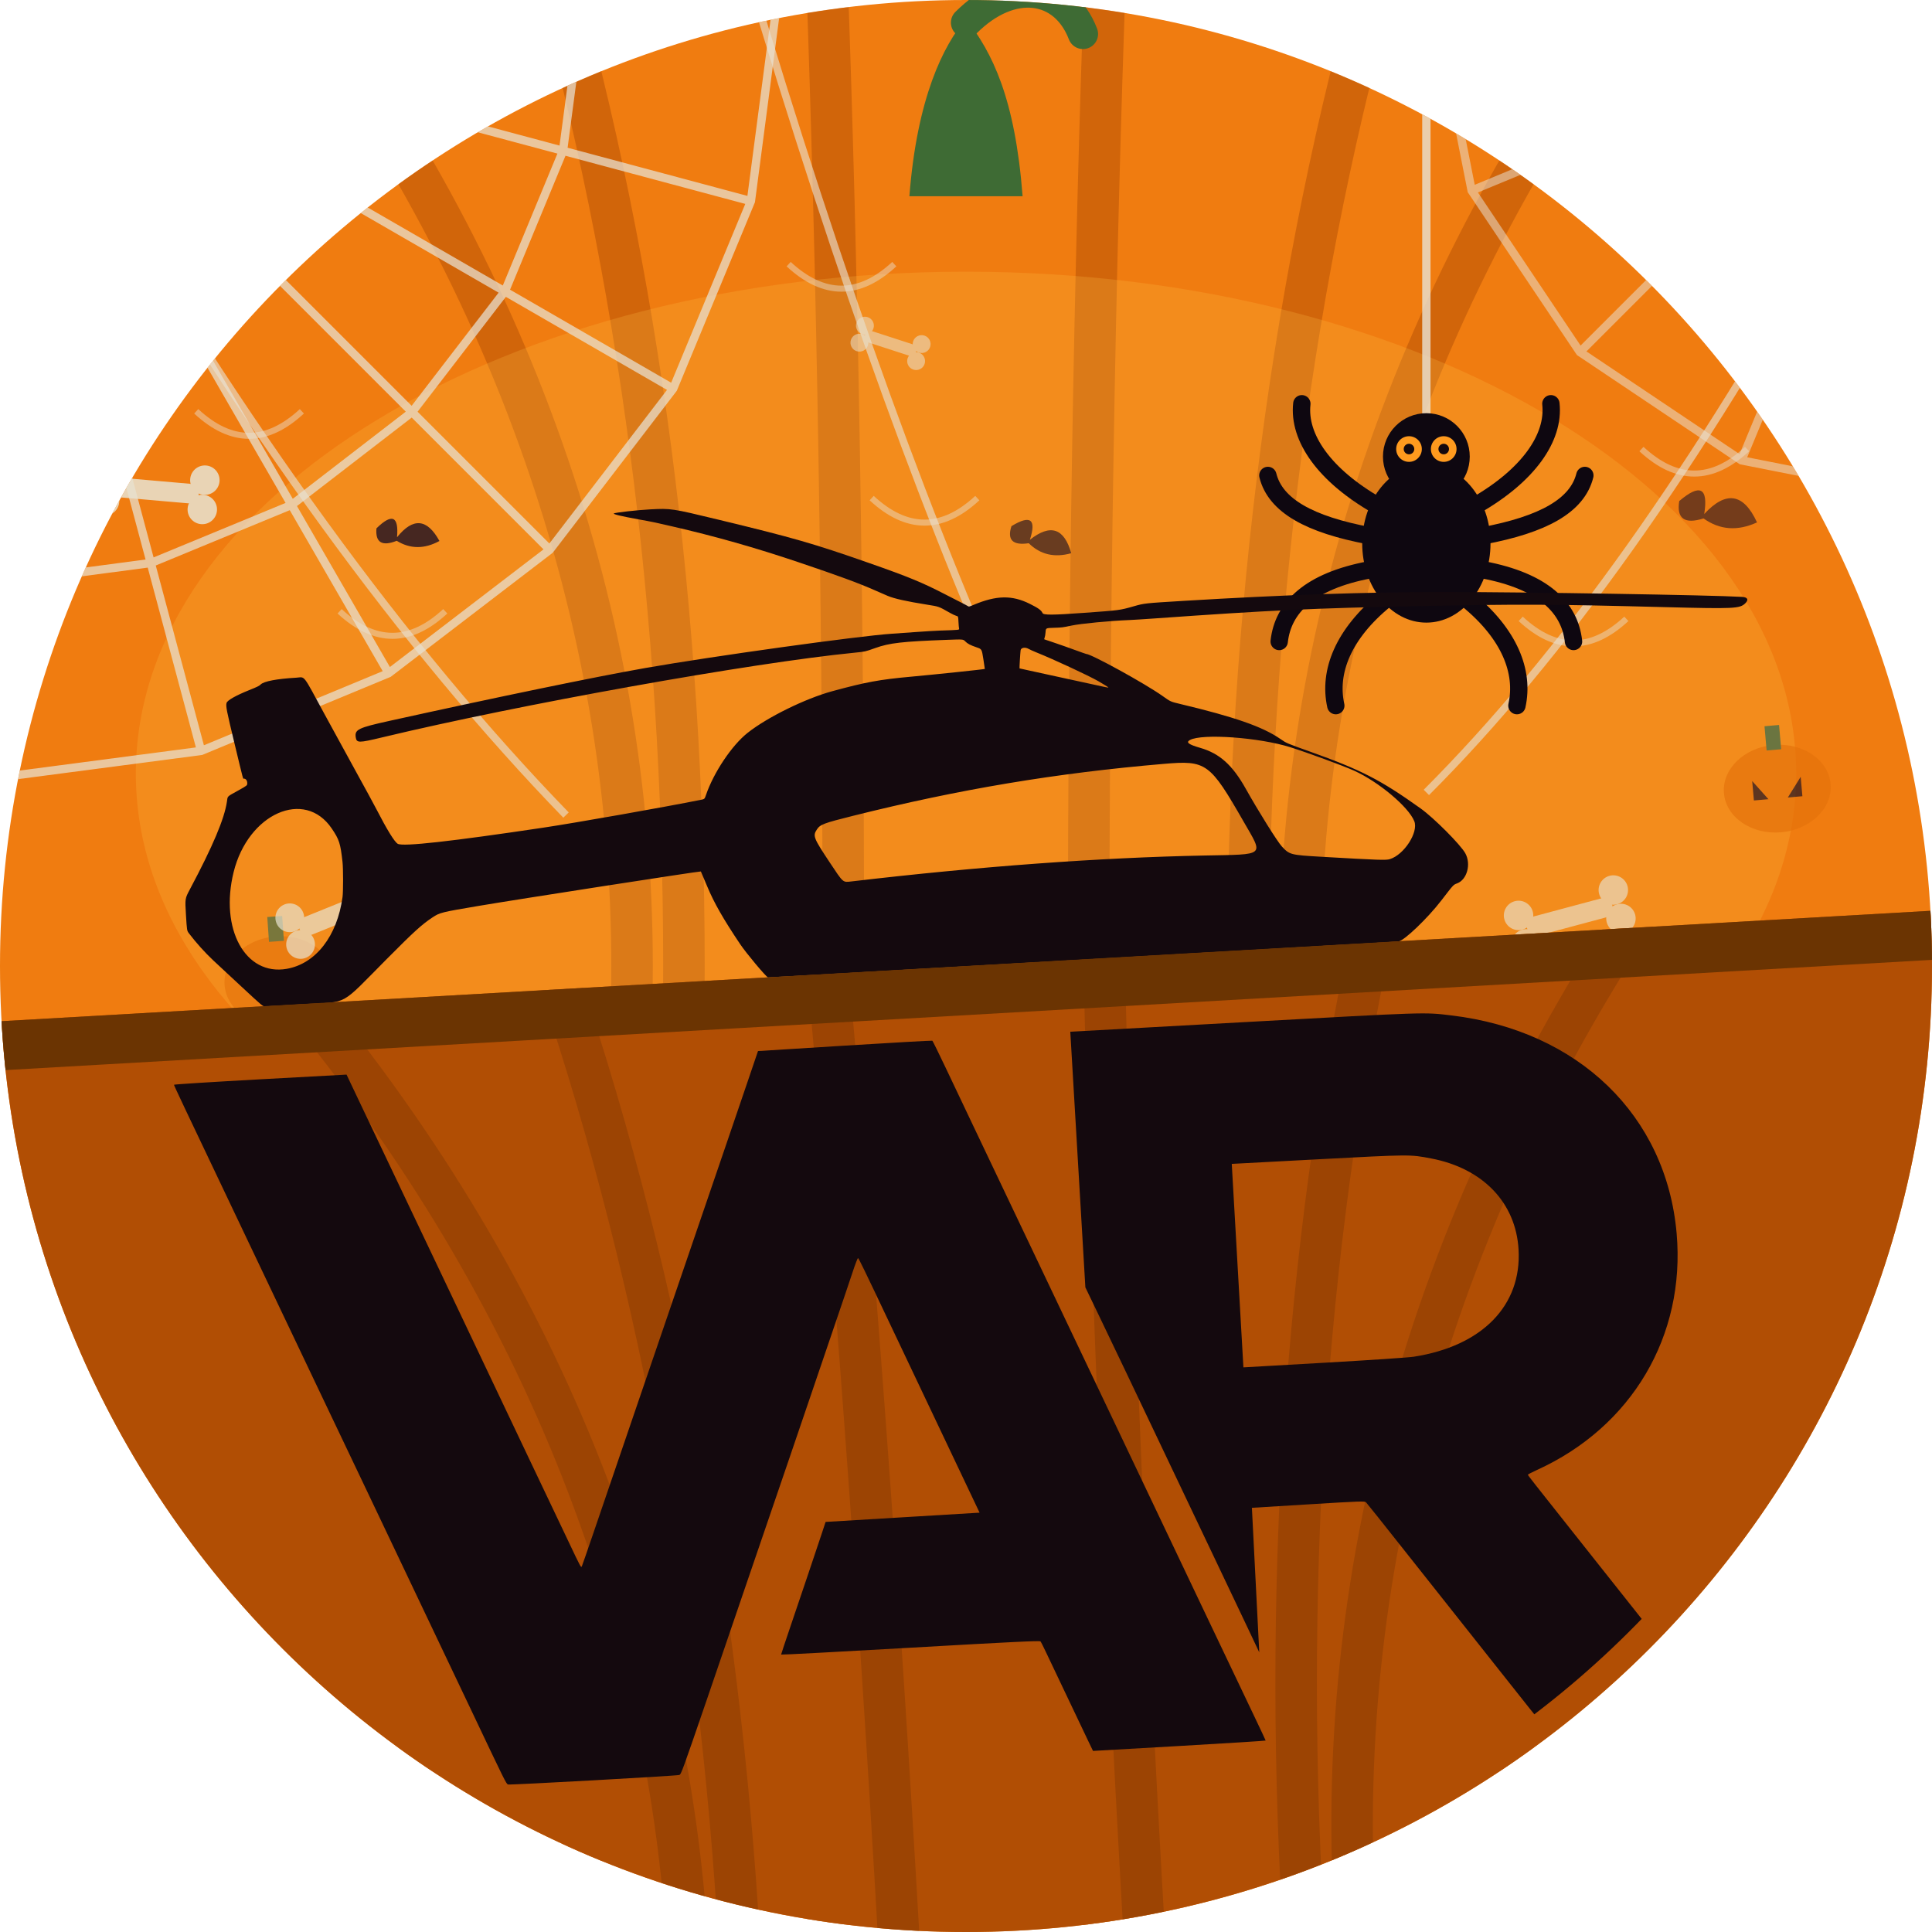
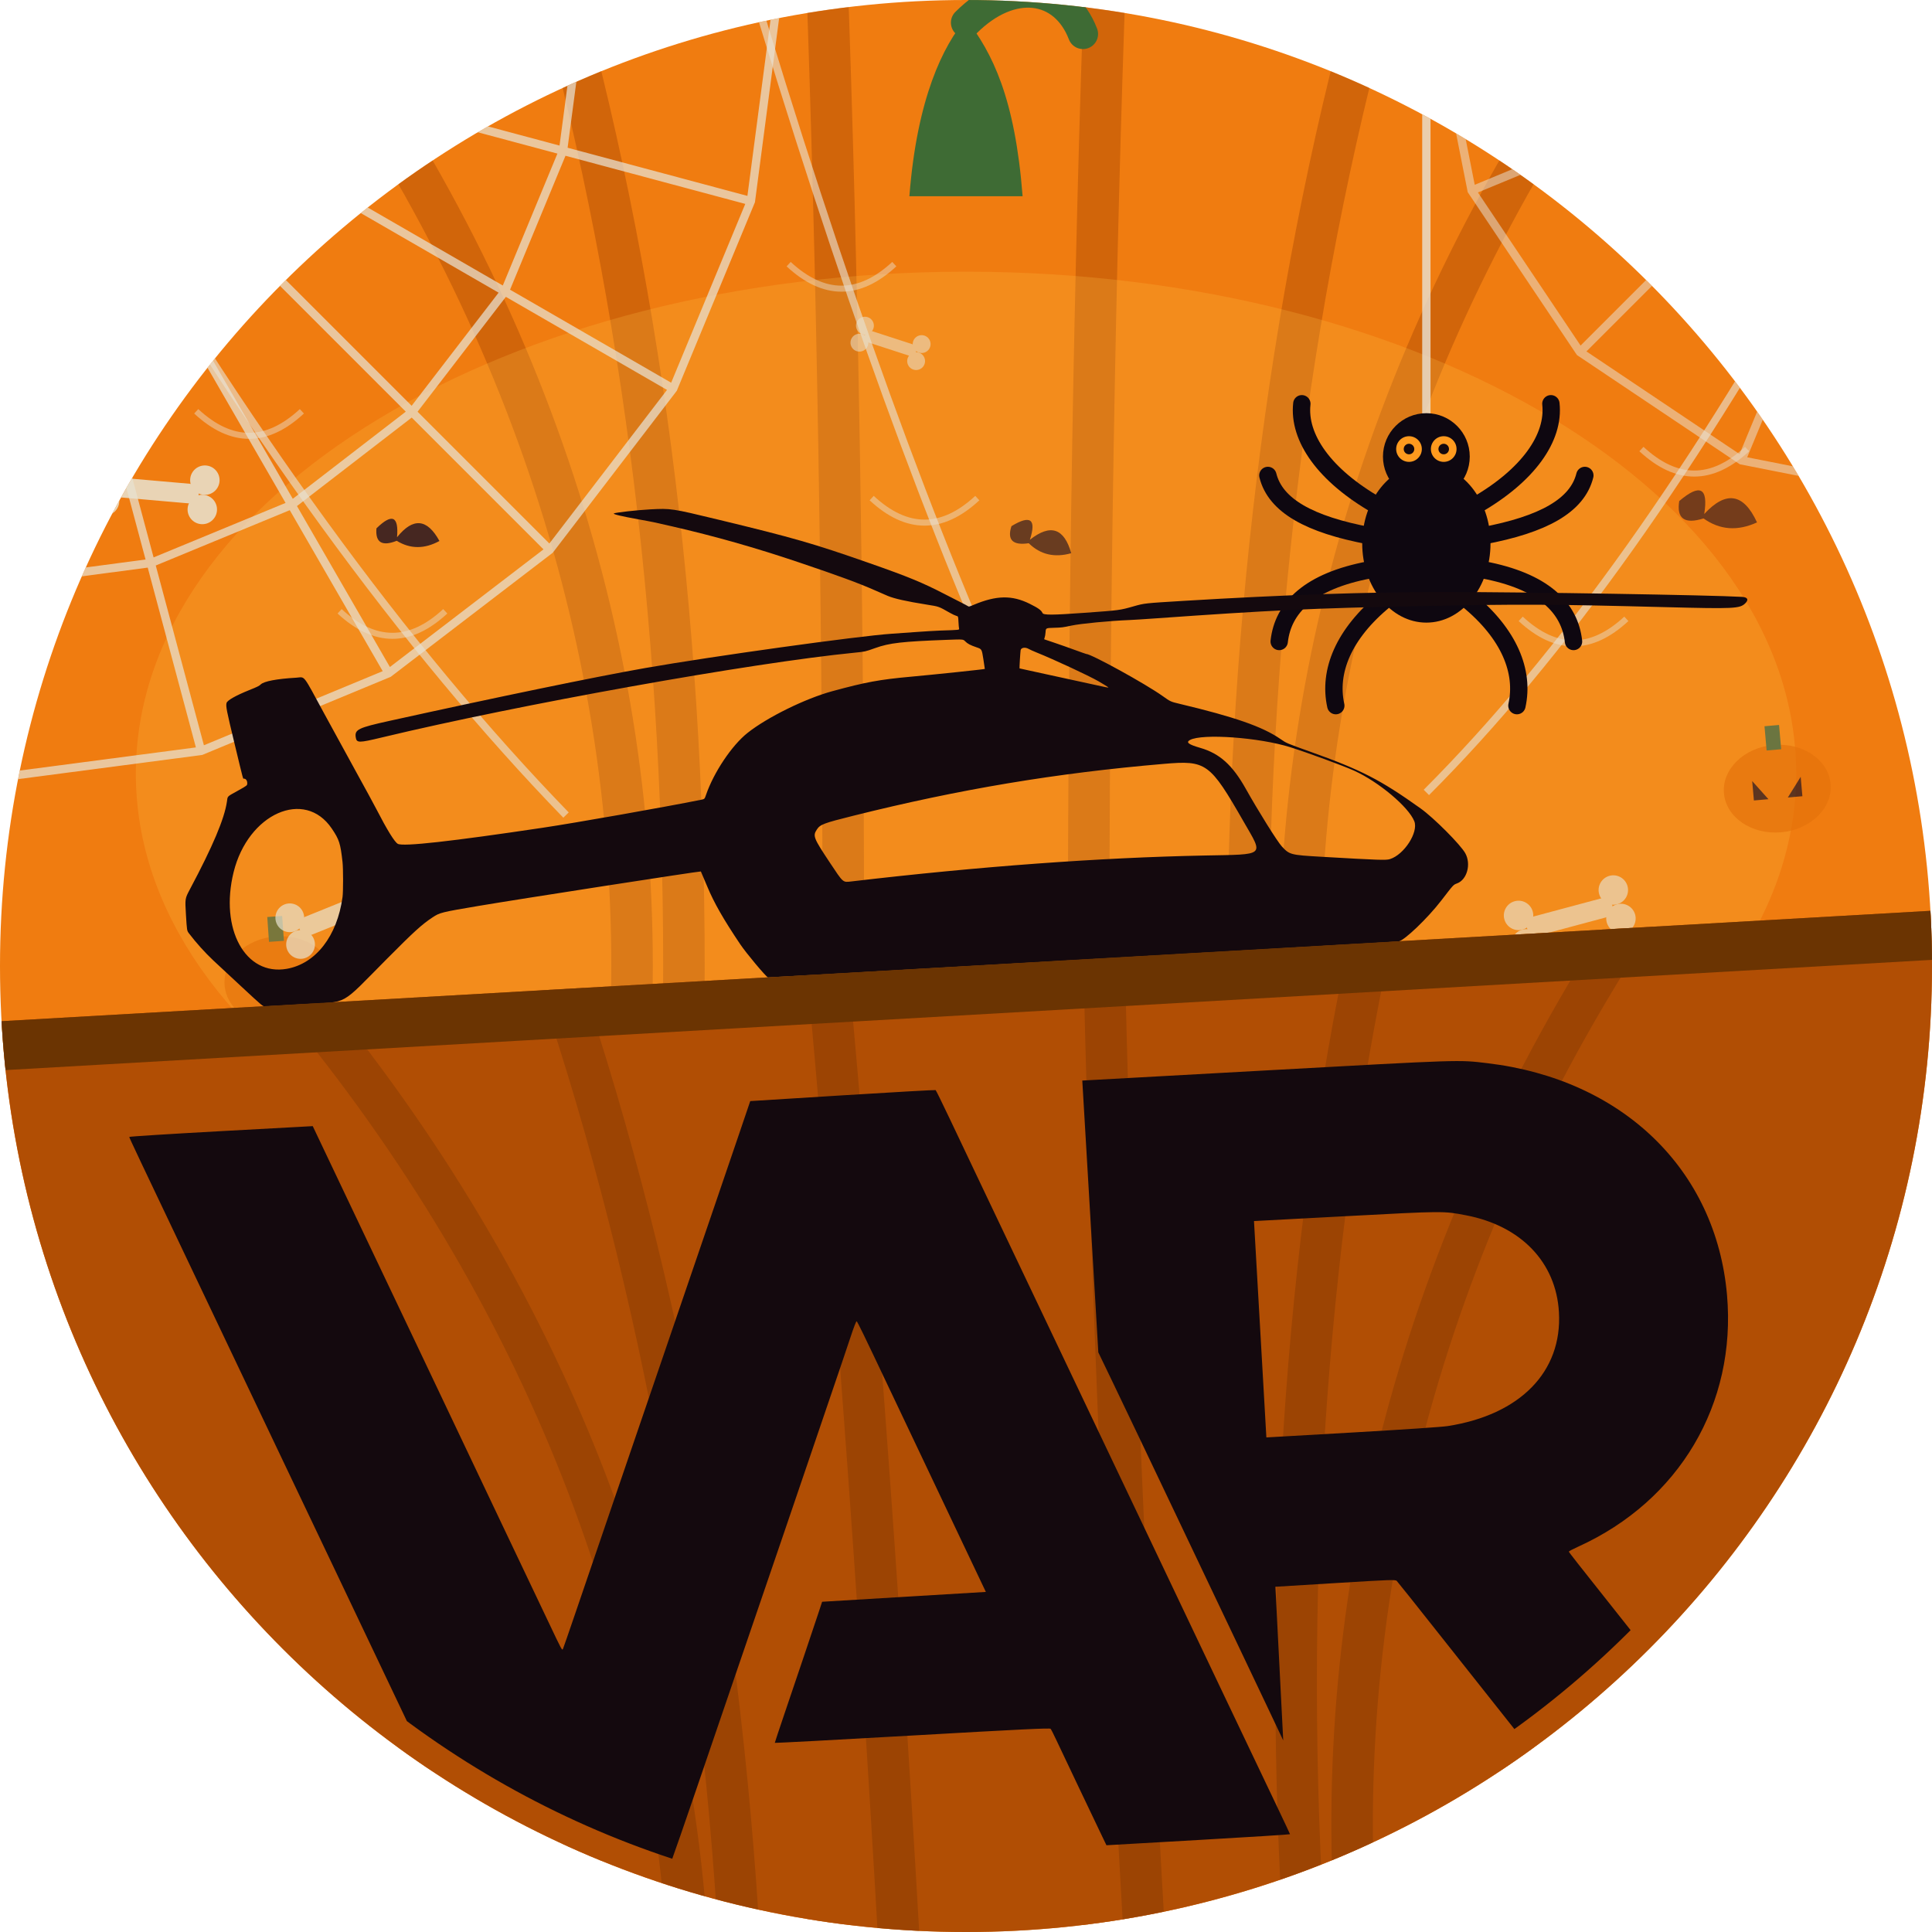
<svg xmlns="http://www.w3.org/2000/svg" viewBox="0 0 512 512" width="512" height="512">
  <defs>
    <clipPath id="h101">
      <circle cx="256" cy="256" r="256" />
    </clipPath>
  </defs>
  <g clip-path="url(#h101)">
    <circle cx="256" cy="256" r="256" fill="#F07C10" />
    <path d="M73,-10 C199,154 199,358 73,522" fill="none" stroke="#B14E04" stroke-width="11" opacity=".5" stroke-linecap="round" />
    <path d="M146,-10 C193,154 193,358 146,522" fill="none" stroke="#B14E04" stroke-width="11" opacity=".5" stroke-linecap="round" />
    <path d="M219,-10 C225,154 225,358 219,522" fill="none" stroke="#B14E04" stroke-width="11" opacity=".5" stroke-linecap="round" />
    <path d="M293,-10 C287,154 287,358 293,522" fill="none" stroke="#B14E04" stroke-width="11" opacity=".5" stroke-linecap="round" />
    <path d="M366,-10 C319,154 319,358 366,522" fill="none" stroke="#B14E04" stroke-width="11" opacity=".5" stroke-linecap="round" />
    <path d="M439,-10 C313,154 313,358 439,522" fill="none" stroke="#B14E04" stroke-width="11" opacity=".5" stroke-linecap="round" />
    <ellipse cx="256" cy="205" rx="220" ry="133" fill="#FFC24A" opacity=".22" />
    <g transform="translate(256,22)">
      <path d="M-15,30 C-13,4 -6,-10 0,-17 C7,-8 13,4 15,30 Z" fill="#3E6B34" />
      <path d="M0,-16 C12,-28 26,-26 31,-13" fill="none" stroke="#3E6B34" stroke-width="8" stroke-linecap="round" />
    </g>
    <defs>
      <clipPath id="o98">
        <rect x="-512" y="-512" width="1536" height="768" transform="rotate(-3.275 256 256)" />
      </clipPath>
    </defs>
    <g clip-path="url(#o98)">
      <g stroke="#E8E2D4" stroke-width="2.2" fill="none" opacity=".72">
        <path d="M0,0 L206.0,0.0 M0,0 L199.0,53.3 M0,0 L178.4,103.0 M0,0 L145.7,145.7 M0,0 L103.0,178.4 M0,0 L53.3,199.0 M0,0 L0.0,206.0 M51.5,0.0 L49.7,13.3 L44.6,25.7 L36.4,36.4 L25.8,44.6 L13.3,49.7 L0.0,51.5 M103.0,0.0 L99.5,26.7 L89.2,51.5 L72.8,72.8 L51.5,89.2 L26.7,99.5 L0.0,103.0 M154.5,0.0 L149.2,40.0 L133.8,77.2 L109.2,109.2 L77.3,133.8 L40.0,149.2 L0.0,154.5 M206.0,0.0 L199.0,53.3 L178.4,103.0 L145.7,145.7 L103.0,178.4 L53.3,199.0 L0.0,206.0" />
      </g>
      <g stroke="#E8E2D4" stroke-width="2.2" fill="none" opacity=".52">
        <path d="M512,0 L512.0,132.0 M512,0 L461.5,122.0 M512,0 L418.7,93.3 M512,0 L390.0,50.5 M512,0 L380.0,0.0 M512.0,44.0 L495.2,40.7 L480.9,31.1 L471.3,16.8 L468.0,0.0 M512.0,88.0 L478.3,81.3 L449.8,62.2 L430.7,33.7 L424.0,0.0 M512.0,132.0 L461.5,122.0 L418.7,93.3 L390.0,50.5 L380.0,0.0" />
      </g>
      <path d="M22,40 Q86,150 150,216" fill="none" stroke="#E8E2D4" stroke-width="2" opacity=".62" />
      <path d="M52,109 Q66,122 80,109" fill="none" stroke="#E8E2D4" stroke-width="1.6" opacity=".45" />
      <path d="M90,162 Q104,175 118,162" fill="none" stroke="#E8E2D4" stroke-width="1.6" opacity=".45" />
      <path d="M198,-8 Q235,116 272,196" fill="none" stroke="#E8E2D4" stroke-width="2" opacity=".62" />
      <path d="M209,70 Q223,83 237,70" fill="none" stroke="#E8E2D4" stroke-width="1.6" opacity=".45" />
      <path d="M231,132 Q245,145 259,132" fill="none" stroke="#E8E2D4" stroke-width="1.6" opacity=".45" />
      <path d="M486,58 Q432,156 378,210" fill="none" stroke="#E8E2D4" stroke-width="2" opacity=".62" />
      <path d="M435,119 Q449,132 463,119" fill="none" stroke="#E8E2D4" stroke-width="1.6" opacity=".45" />
      <path d="M403,164 Q417,177 431,164" fill="none" stroke="#E8E2D4" stroke-width="1.6" opacity=".45" />
      <g transform="translate(236,91) scale(0.79) rotate(18)" opacity="0.55">
        <g fill="#E8E2D0">
          <rect x="-9" y="-2" width="18" height="4" rx="2" />
          <circle cx="-10" cy="-3" r="3" />
          <circle cx="-10" cy="3" r="3" />
          <circle cx="10" cy="-3" r="3" />
          <circle cx="10" cy="3" r="3" />
        </g>
      </g>
      <g transform="translate(476,4) scale(1.06) rotate(6)" opacity="0.57">
        <g fill="#E8E2D0">
          <rect x="-9" y="-2" width="18" height="4" rx="2" />
          <circle cx="-10" cy="-3" r="3" />
          <circle cx="-10" cy="3" r="3" />
          <circle cx="10" cy="-3" r="3" />
          <circle cx="10" cy="3" r="3" />
        </g>
      </g>
      <g transform="translate(74,260) scale(1.32) rotate(-4)" opacity="0.62">
        <ellipse cx="0" cy="0" rx="11" ry="9" fill="#E5720A" />
        <rect x="-1.5" y="-13" width="3" height="5" fill="#2E6B4F" />
        <path d="M-5,-2 l3,4 l-3,0 z M5,-2 l-3,4 l3,0 z" fill="#1A0E22" />
      </g>
      <g transform="translate(41,130) scale(1.30) rotate(5)" opacity="0.86">
        <g fill="#E8E2D0">
          <rect x="-9" y="-2" width="18" height="4" rx="2" />
          <circle cx="-10" cy="-3" r="3" />
          <circle cx="-10" cy="3" r="3" />
          <circle cx="10" cy="-3" r="3" />
          <circle cx="10" cy="3" r="3" />
        </g>
      </g>
      <g transform="translate(416,243) scale(1.30) rotate(-15)" opacity="0.64">
        <g fill="#E8E2D0">
          <rect x="-9" y="-2" width="18" height="4" rx="2" />
          <circle cx="-10" cy="-3" r="3" />
          <circle cx="-10" cy="3" r="3" />
          <circle cx="10" cy="-3" r="3" />
          <circle cx="10" cy="3" r="3" />
        </g>
      </g>
      <g transform="translate(471,209) scale(1.29) rotate(-5)" opacity="0.69">
        <ellipse cx="0" cy="0" rx="11" ry="9" fill="#E5720A" />
        <rect x="-1.5" y="-13" width="3" height="5" fill="#2E6B4F" />
        <path d="M-5,-2 l3,4 l-3,0 z M5,-2 l-3,4 l3,0 z" fill="#1A0E22" />
      </g>
      <g transform="translate(90,242) scale(1.27) rotate(-22)" opacity="0.70">
        <g fill="#E8E2D0">
          <rect x="-9" y="-2" width="18" height="4" rx="2" />
          <circle cx="-10" cy="-3" r="3" />
          <circle cx="-10" cy="3" r="3" />
          <circle cx="10" cy="-3" r="3" />
          <circle cx="10" cy="3" r="3" />
        </g>
      </g>
      <g transform="translate(111,141) scale(0.94) rotate(5)" opacity="0.80">
        <path d="M-12,0 q6,-7 6,2 q6,-9 12,0 q-6,4 -12,1 q-6,3 -6,-3 z" fill="#1A0E22" />
      </g>
      <g transform="translate(314,249) scale(1.01) rotate(3)" opacity="0.63">
        <path d="M-12,0 q6,-7 6,2 q6,-9 12,0 q-6,4 -12,1 q-6,3 -6,-3 z" fill="#1A0E22" />
      </g>
      <g transform="translate(279,143) scale(0.96) rotate(18)" opacity="0.64">
        <path d="M-12,0 q6,-7 6,2 q6,-9 12,0 q-6,4 -12,1 q-6,3 -6,-3 z" fill="#1A0E22" />
      </g>
      <g transform="translate(459,135) scale(1.18) rotate(9)" opacity="0.58">
        <path d="M-12,0 q6,-7 6,2 q6,-9 12,0 q-6,4 -12,1 q-6,3 -6,-3 z" fill="#1A0E22" />
      </g>
      <g transform="translate(146,-11) scale(1.26) rotate(-1)" opacity="0.84">
        <path d="M-12,0 q6,-7 6,2 q6,-9 12,0 q-6,4 -12,1 q-6,3 -6,-3 z" fill="#1A0E22" />
      </g>
      <g transform="translate(378,0)">
        <g>
          <line x1="0" y1="0" x2="0" y2="118" stroke="#E8E2D4" stroke-width="2.2" opacity=".8" />
          <g transform="translate(0,140)">
            <ellipse cx="0" cy="4" rx="17" ry="21" fill="#0E0710" />
            <circle cx="0" cy="-19" r="11.5" fill="#0E0710" />
            <g stroke="#0E0710" stroke-width="4.6" stroke-linecap="round" fill="none">
              <path d="M-13,-6 C-27,-14 -34,-24 -33,-33" />
              <path d="M-15,2 C-31,-1 -40,-6 -42,-14" />
              <path d="M-15,11 C-31,14 -38,21 -39,30" />
              <path d="M-11,19 C-22,28 -26,38 -24,47" />
              <path d="M13,-6 C27,-14 34,-24 33,-33" />
              <path d="M15,2 C31,-1 40,-6 42,-14" />
              <path d="M15,11 C31,14 38,21 39,30" />
              <path d="M11,19 C22,28 26,38 24,47" />
            </g>
            <circle cx="-4.6" cy="-21" r="3.4" fill="#FF9A1E" />
            <circle cx="4.6" cy="-21" r="3.4" fill="#FF9A1E" />
            <circle cx="-4.6" cy="-21" r="1.4" fill="#14090E" />
            <circle cx="4.6" cy="-21" r="1.4" fill="#14090E" />
          </g>
        </g>
      </g>
    </g>
    <defs>
      <clipPath id="f99">
        <rect x="-512" y="256" width="1536" height="1024" transform="rotate(-3.275 256 256)" />
      </clipPath>
    </defs>
    <g clip-path="url(#f99)">
      <g transform="rotate(-3.275 256 256)">
        <g transform="translate(0,256)">
          <rect x="-512" y="0" width="1536" height="1024" fill="#B14E04" />
          <path d="M73,-10 C199,154 199,358 73,522" fill="none" stroke="#7E3603" stroke-width="11" opacity=".42" stroke-linecap="round" />
          <path d="M146,-10 C193,154 193,358 146,522" fill="none" stroke="#7E3603" stroke-width="11" opacity=".42" stroke-linecap="round" />
          <path d="M219,-10 C225,154 225,358 219,522" fill="none" stroke="#7E3603" stroke-width="11" opacity=".42" stroke-linecap="round" />
          <path d="M293,-10 C287,154 287,358 293,522" fill="none" stroke="#7E3603" stroke-width="11" opacity=".42" stroke-linecap="round" />
          <path d="M366,-10 C319,154 319,358 366,522" fill="none" stroke="#7E3603" stroke-width="11" opacity=".42" stroke-linecap="round" />
          <path d="M439,-10 C313,154 313,358 439,522" fill="none" stroke="#7E3603" stroke-width="11" opacity=".42" stroke-linecap="round" />
        </g>
      </g>
    </g>
    <g fill="#14090E" transform="translate(49.00,134.89) scale(0.414)">
      <path d="M35.7 305.27C27.86 297.99 20 290.67 18.23 289.02C12.94 284.07 7.26 277.76 2.59 271.63C1.3 269.94 1.3 269.94 0.67 259.67C0.04 249.4 0.04 249.4 3.21 243.43C17.85 215.93 25.31 198.26 26.9 187.33C27.45 183.58 26.65 184.36 34.25 180.13C39.92 176.97 39.91 176.98 39.91 175.49C39.91 173.85 39.02 172.61 37.83 172.6C37.11 172.6 37.81 175.22 31.69 149.81C26.64 128.87 26.11 126.2 26.67 124.15C27.12 122.49 32.62 119.37 41.13 115.95C46.53 113.78 47.49 113.3 48.58 112.26C50.67 110.26 58.97 108.69 71.24 107.99C77.19 107.64 74.98 104.81 89.29 131.15C96.15 143.79 105.73 161.29 110.57 170.04C115.41 178.79 120.75 188.62 122.44 191.88C129.48 205.52 134.23 213.21 136.29 214.34C139.72 216.22 170.18 212.83 229.23 204.01C250.02 200.91 306.75 190.88 330.23 186.17C332.66 185.68 332.66 185.68 333.54 183.12C338.5 168.63 350.1 151.3 360.17 143.32C372.8 133.3 397.13 121.34 414.41 116.63C435.84 110.79 444.66 109.17 464.81 107.34C479.81 105.98 511.76 102.62 512.05 102.38C512.08 102.36 511.65 99.49 511.1 96.01C510.1 89.68 510.1 89.68 506.87 88.58C502.65 87.13 501 86.26 499.45 84.67C498.18 83.37 498.18 83.37 487.88 83.75C459.05 84.82 451.08 85.73 441.9 89.01C435.4 91.33 435.45 91.31 428.8 91.97C362.81 98.45 214.12 125.11 126.21 146.21C111.13 149.83 109.91 149.82 109.35 146.09C108.62 141.18 110.96 140.04 130.7 135.68C199.78 120.43 262.82 107.4 294.63 101.81C336.98 94.36 431.41 81.22 452.54 79.84C455.13 79.67 462.05 79.18 467.91 78.75C473.77 78.33 480.74 77.91 483.41 77.82C496.02 77.41 495.76 77.44 495.55 76.49C495.44 76.03 495.28 74.08 495.18 72.17C495.01 68.69 495.01 68.69 493.75 68.38C493.06 68.2 491.24 67.34 489.71 66.47C482.4 62.32 482.87 62.48 475.05 61.23C461.69 59.09 454.17 57.41 449.82 55.59C448.42 55 444.91 53.47 442.02 52.19C431.61 47.57 418.28 42.66 392.8 34.08C364.87 24.67 339.59 17.5 311.76 11.09C299.95 8.37 299.99 8.38 290.21 6.6C279.38 4.63 274.04 3.36 274.55 2.87C275.14 2.3 289.73 0.65 297.88 0.23C311.16 -0.46 311.55 -0.4 341.15 6.74C389.7 18.46 402.15 22.04 437.97 34.58C462.99 43.33 472.02 47.05 486.52 54.55C489.7 56.2 494.13 58.47 496.36 59.59C498.58 60.72 500.74 61.86 501.14 62.13C501.87 62.62 501.89 62.62 504.82 61.38C519.4 55.23 529.43 55.03 540.79 60.69C546.35 63.46 548.17 64.78 548.98 66.6C549.58 67.97 555.31 67.94 575.92 66.45C598.39 64.83 598.39 64.83 607.34 62.29C614.29 60.32 614.14 60.33 639.56 58.79C703.41 54.93 756.26 53.13 806.36 53.13C858.12 53.13 977.54 55.09 996.82 56.26C1000.43 56.48 1001.17 58.14 998.71 60.49C995.29 63.76 991.43 63.94 948.73 62.85C873.08 60.91 856.08 60.83 788.97 62.17C722.22 63.5 694.67 64.8 620.01 70.11C613.86 70.55 607 70.98 604.77 71.07C591.89 71.59 573.5 73.35 567.47 74.64C561.97 75.82 561.32 75.9 556.36 76.04C551.11 76.19 551.11 76.19 550.94 78.75C550.84 80.16 550.57 81.77 550.34 82.33C550.01 83.11 549.99 83.38 550.24 83.47C550.42 83.53 553.42 84.55 556.9 85.72C560.39 86.9 566.25 88.96 569.93 90.32C573.61 91.67 576.74 92.77 576.89 92.77C580.14 92.77 614.7 111.79 625.81 119.69C630.93 123.34 630.93 123.34 636.87 124.75C672.02 133.12 689.95 139.38 701.29 147.24C705.18 149.93 705.18 149.93 720.24 155.31C752.95 166.98 765.35 173.35 790.99 191.66C799.5 197.73 816.67 214.97 819.64 220.42C823.42 227.36 820.75 237.21 814.42 239.63C811.9 240.59 812.26 240.2 804.25 250.61C795.46 262.02 780.6 276.24 776.87 276.82C775.66 277 373.53 299.94 373.25 299.84C371.87 299.33 359.32 284.34 355.46 278.59C344.66 262.51 338.75 252.16 334.39 241.69C332.21 236.45 330.36 232.1 330.28 232.02C329.97 231.71 213.68 249.73 187.97 254.08C164.08 258.12 163.13 258.35 158.5 261.43C151.54 266.06 146.73 270.44 129.11 288.18C98.73 318.77 105.03 315.29 77.25 316.85C63.91 317.61 52.31 318.29 51.48 318.37C49.96 318.52 49.96 318.52 35.7 305.27ZM65.16 294.35C83.73 291.12 97.51 273.39 100.91 248.38C101.38 244.97 101.37 230.17 100.9 226C99.56 213.99 98.8 211.61 94.02 204.55C76.64 178.83 40.43 194.92 31.18 232.47C22.2 268.91 38.7 298.96 65.16 294.35ZM426.51 238.42C508.82 228.76 585.47 223.14 652.64 221.81C692.24 221.03 690.56 222.48 677.71 200.11C656.08 162.43 653.86 160.82 626.75 163.14C557.73 169.02 495.94 179.34 427.86 196.36C408.78 201.13 406.7 201.91 404.56 205.13C401.84 209.25 402.31 210.47 412.79 226.27C421.54 239.45 421.09 239.05 426.51 238.42ZM771.34 224.12C780.47 221.3 789.76 206.88 786.96 199.86C783.31 190.7 764.16 174.62 748.38 167.48C741.64 164.43 718.63 155.97 707.64 152.51C687.74 146.23 651.12 143.59 643.34 147.88C640.63 149.37 642.43 150.74 649.96 152.91C662.3 156.47 670.56 163.87 679.03 178.98C687.23 193.6 699.29 212.89 702.16 215.99C707.1 221.32 707.66 221.47 727.59 222.62C764.71 224.76 768.81 224.9 771.34 224.12ZM591.15 114.24C591.15 114.08 588 112.11 584.82 110.28C578.3 106.55 556.35 96.34 545.07 91.8C543.08 91 540.82 89.97 540.03 89.52C537.82 88.26 535.19 88.74 534.96 90.44C534.72 92.22 534.14 101.92 534.27 102.04C534.33 102.09 541.55 103.67 550.3 105.55C559.05 107.43 571.61 110.17 578.21 111.63C589.8 114.19 591.15 114.47 591.15 114.24Z" fill-rule="evenodd" />
    </g>
    <g transform="translate(256,256) rotate(-3.275)">
      <rect x="-614.4" y="0" width="1228.8" height="13" fill="#6B3402" />
    </g>
    <g transform="rotate(-3.275 256 256)">
      <defs>
        <clipPath id="wc100">
          <circle cx="256" cy="256" r="249.00" />
        </clipPath>
      </defs>
      <g clip-path="url(#wc100)">
-         <g fill="#14090E" transform="translate(44.65,275.00) scale(0.39871)">
+         <g fill="#14090E" transform="translate(32.03,288.10) scale(0.42394)">
          <path d="M195.1 478.09C193.93 477.63 193.3 476.14 173.69 427.85C169.31 417.07 161.96 399.04 157.36 387.77C144.85 357.16 130.53 321.99 124.7 307.6C121.86 300.58 116.25 286.82 112.24 277.02C99.77 246.52 89.4 221.12 84.01 207.84C76.29 188.85 63.1 156.48 36.82 92.04C5.35 14.87 0 1.67 0 1.08C0 0.81 25.85 0.66 57.45 0.74L114.9 0.89L119.73 12.77C122.38 19.3 128.74 34.93 133.87 47.51C145.14 75.16 159.52 110.48 170.14 136.58C174.45 147.19 182.06 165.9 187.05 178.15C196.26 200.76 206.8 226.67 220.74 260.99C224.99 271.44 230.49 284.93 232.96 290.97C235.43 297.02 240.44 309.31 244.09 318.29C251.9 337.51 251.75 337.2 252.42 336.01C252.69 335.53 256.69 325.8 261.33 314.39C269.84 293.41 277.55 274.47 295.12 231.29C300.44 218.23 308.05 199.52 312.04 189.73C318.74 173.26 325.93 155.59 346.48 105.11C350.8 94.49 358.42 75.79 363.41 63.54C368.4 51.29 376.16 32.19 380.66 21.08L388.83 0.89L446.64 0.59C478.44 0.43 504.66 0.45 504.91 0.64C505.16 0.82 508.67 9.11 512.7 19.04C516.73 28.98 524.11 47.13 529.11 59.38C541.84 90.6 555.55 124.24 565.9 149.64C570.75 161.56 578.1 179.6 582.23 189.73C586.36 199.85 593.99 218.56 599.17 231.29C604.36 244.03 612.91 265.01 618.18 277.91C633.59 315.68 644.01 341.24 650.83 358.08C654.35 366.73 659.95 380.49 663.29 388.66C666.63 396.82 673.22 412.99 677.95 424.58C682.68 436.18 689.46 452.8 693.03 461.52C696.6 470.24 699.52 477.52 699.52 477.7C699.52 477.88 673.66 478.03 642.04 478.03L584.56 478.03L581.68 471.05C577.2 460.19 560.23 418.53 557.18 410.93C555.68 407.17 554.19 403.76 553.87 403.36C553.42 402.77 535.39 402.61 467.27 402.61C419.95 402.61 381.24 402.46 381.24 402.26C381.24 402.07 384.56 393.72 388.61 383.71C396.8 363.5 408.21 335.11 412.82 323.49L415.81 315.92L467.08 315.77L518.34 315.62L513.87 304.63C511.41 298.59 505.44 283.89 500.59 271.97C495.75 260.05 487.88 240.68 483.1 228.92C478.32 217.16 470.83 198.72 466.45 187.95C450.59 148.87 447.82 142.25 447.34 142.09C447.07 142 445.2 146.13 443.18 151.28C441.16 156.42 434.67 172.52 428.75 187.05C422.83 201.59 414.81 221.36 410.93 231C407.04 240.63 399.56 259.07 394.3 271.97C376.24 316.27 366.82 339.41 358.64 359.56C345.14 392.83 338.8 408.42 330.37 429.04C311.03 476.38 310.36 477.95 309.1 478.28C307.23 478.79 196.4 478.6 195.1 478.09ZM881.95 474.91C879.81 472 876.03 466.65 856.48 438.84C852.23 432.79 840.49 416.09 830.38 401.72C820.26 387.35 807.21 368.78 801.36 360.45C784.84 336.91 776.14 324.62 775.21 323.48C774.4 322.5 772.01 322.45 736.79 322.59L699.23 322.74L698.93 370.83L698.63 418.92L690.21 398.15C685.57 386.72 677.74 367.49 672.81 355.4C667.87 343.32 660.52 325.28 656.47 315.32C652.42 305.36 644.8 286.65 639.54 273.75C634.28 260.85 625.94 240.41 621.01 228.33C616.08 216.24 608.68 198.2 604.57 188.24L597.09 170.13L596.94 85.03L596.79 -0.07L711.55 0.16C835.48 0.41 832.04 0.32 850.36 3.58C934.1 18.49 989.12 78.21 991.5 156.77C993.56 225.09 954.38 283.51 889.7 308.51C886.35 309.81 883.62 311.05 883.61 311.28C883.61 311.67 888.25 318.33 910.61 350.06C915.44 356.92 922.68 367.21 926.69 372.92C930.71 378.64 938.14 389.19 943.21 396.38C948.28 403.56 955.61 413.98 959.5 419.54C963.39 425.09 972.96 438.72 980.78 449.82C999.57 476.5 1000 477.12 1000 477.61C1000 477.84 973.95 478.03 942.12 478.03C884.24 478.03 884.24 478.03 881.95 474.91ZM812.44 228.62C858.16 224.16 885.99 198.77 885.99 161.52C885.99 130.34 865.44 106.28 831.53 97.74C817.42 94.19 818.24 94.23 756.09 93.98L698.93 93.75L698.93 161.48L698.93 229.22L752.61 229.22C784.27 229.22 808.81 228.97 812.44 228.62Z" fill-rule="evenodd" />
        </g>
      </g>
    </g>
  </g>
</svg>
